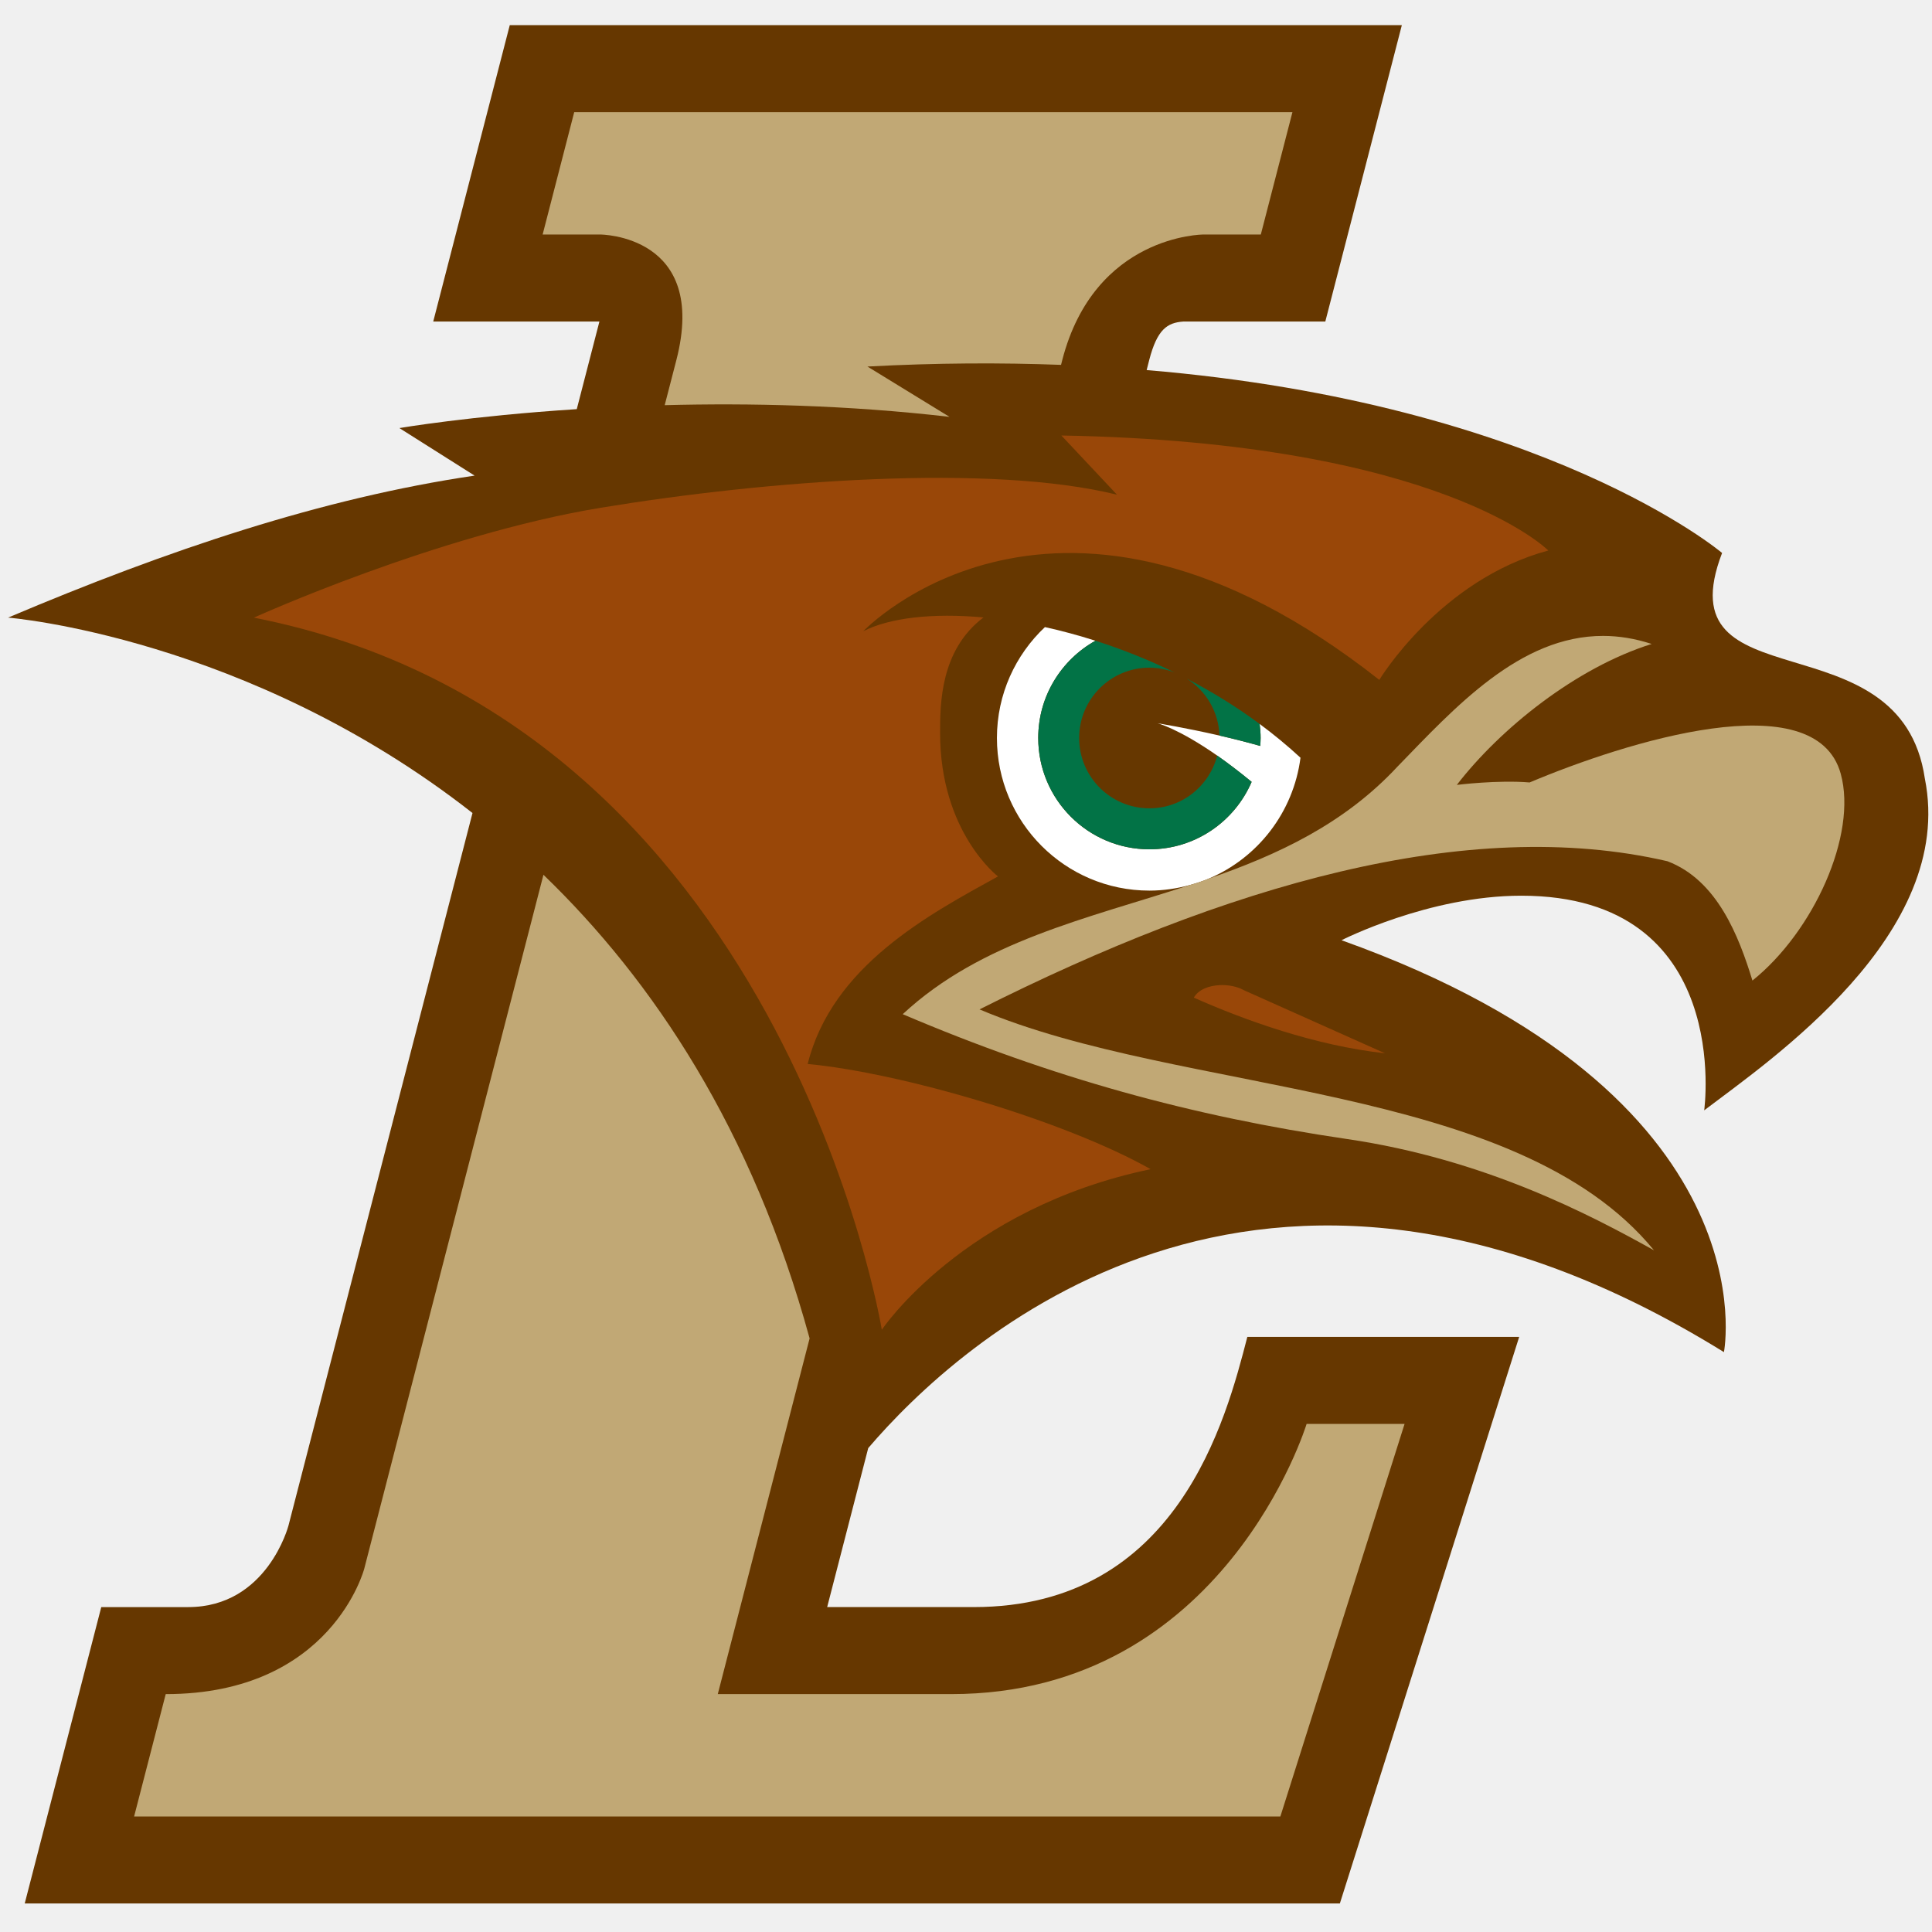
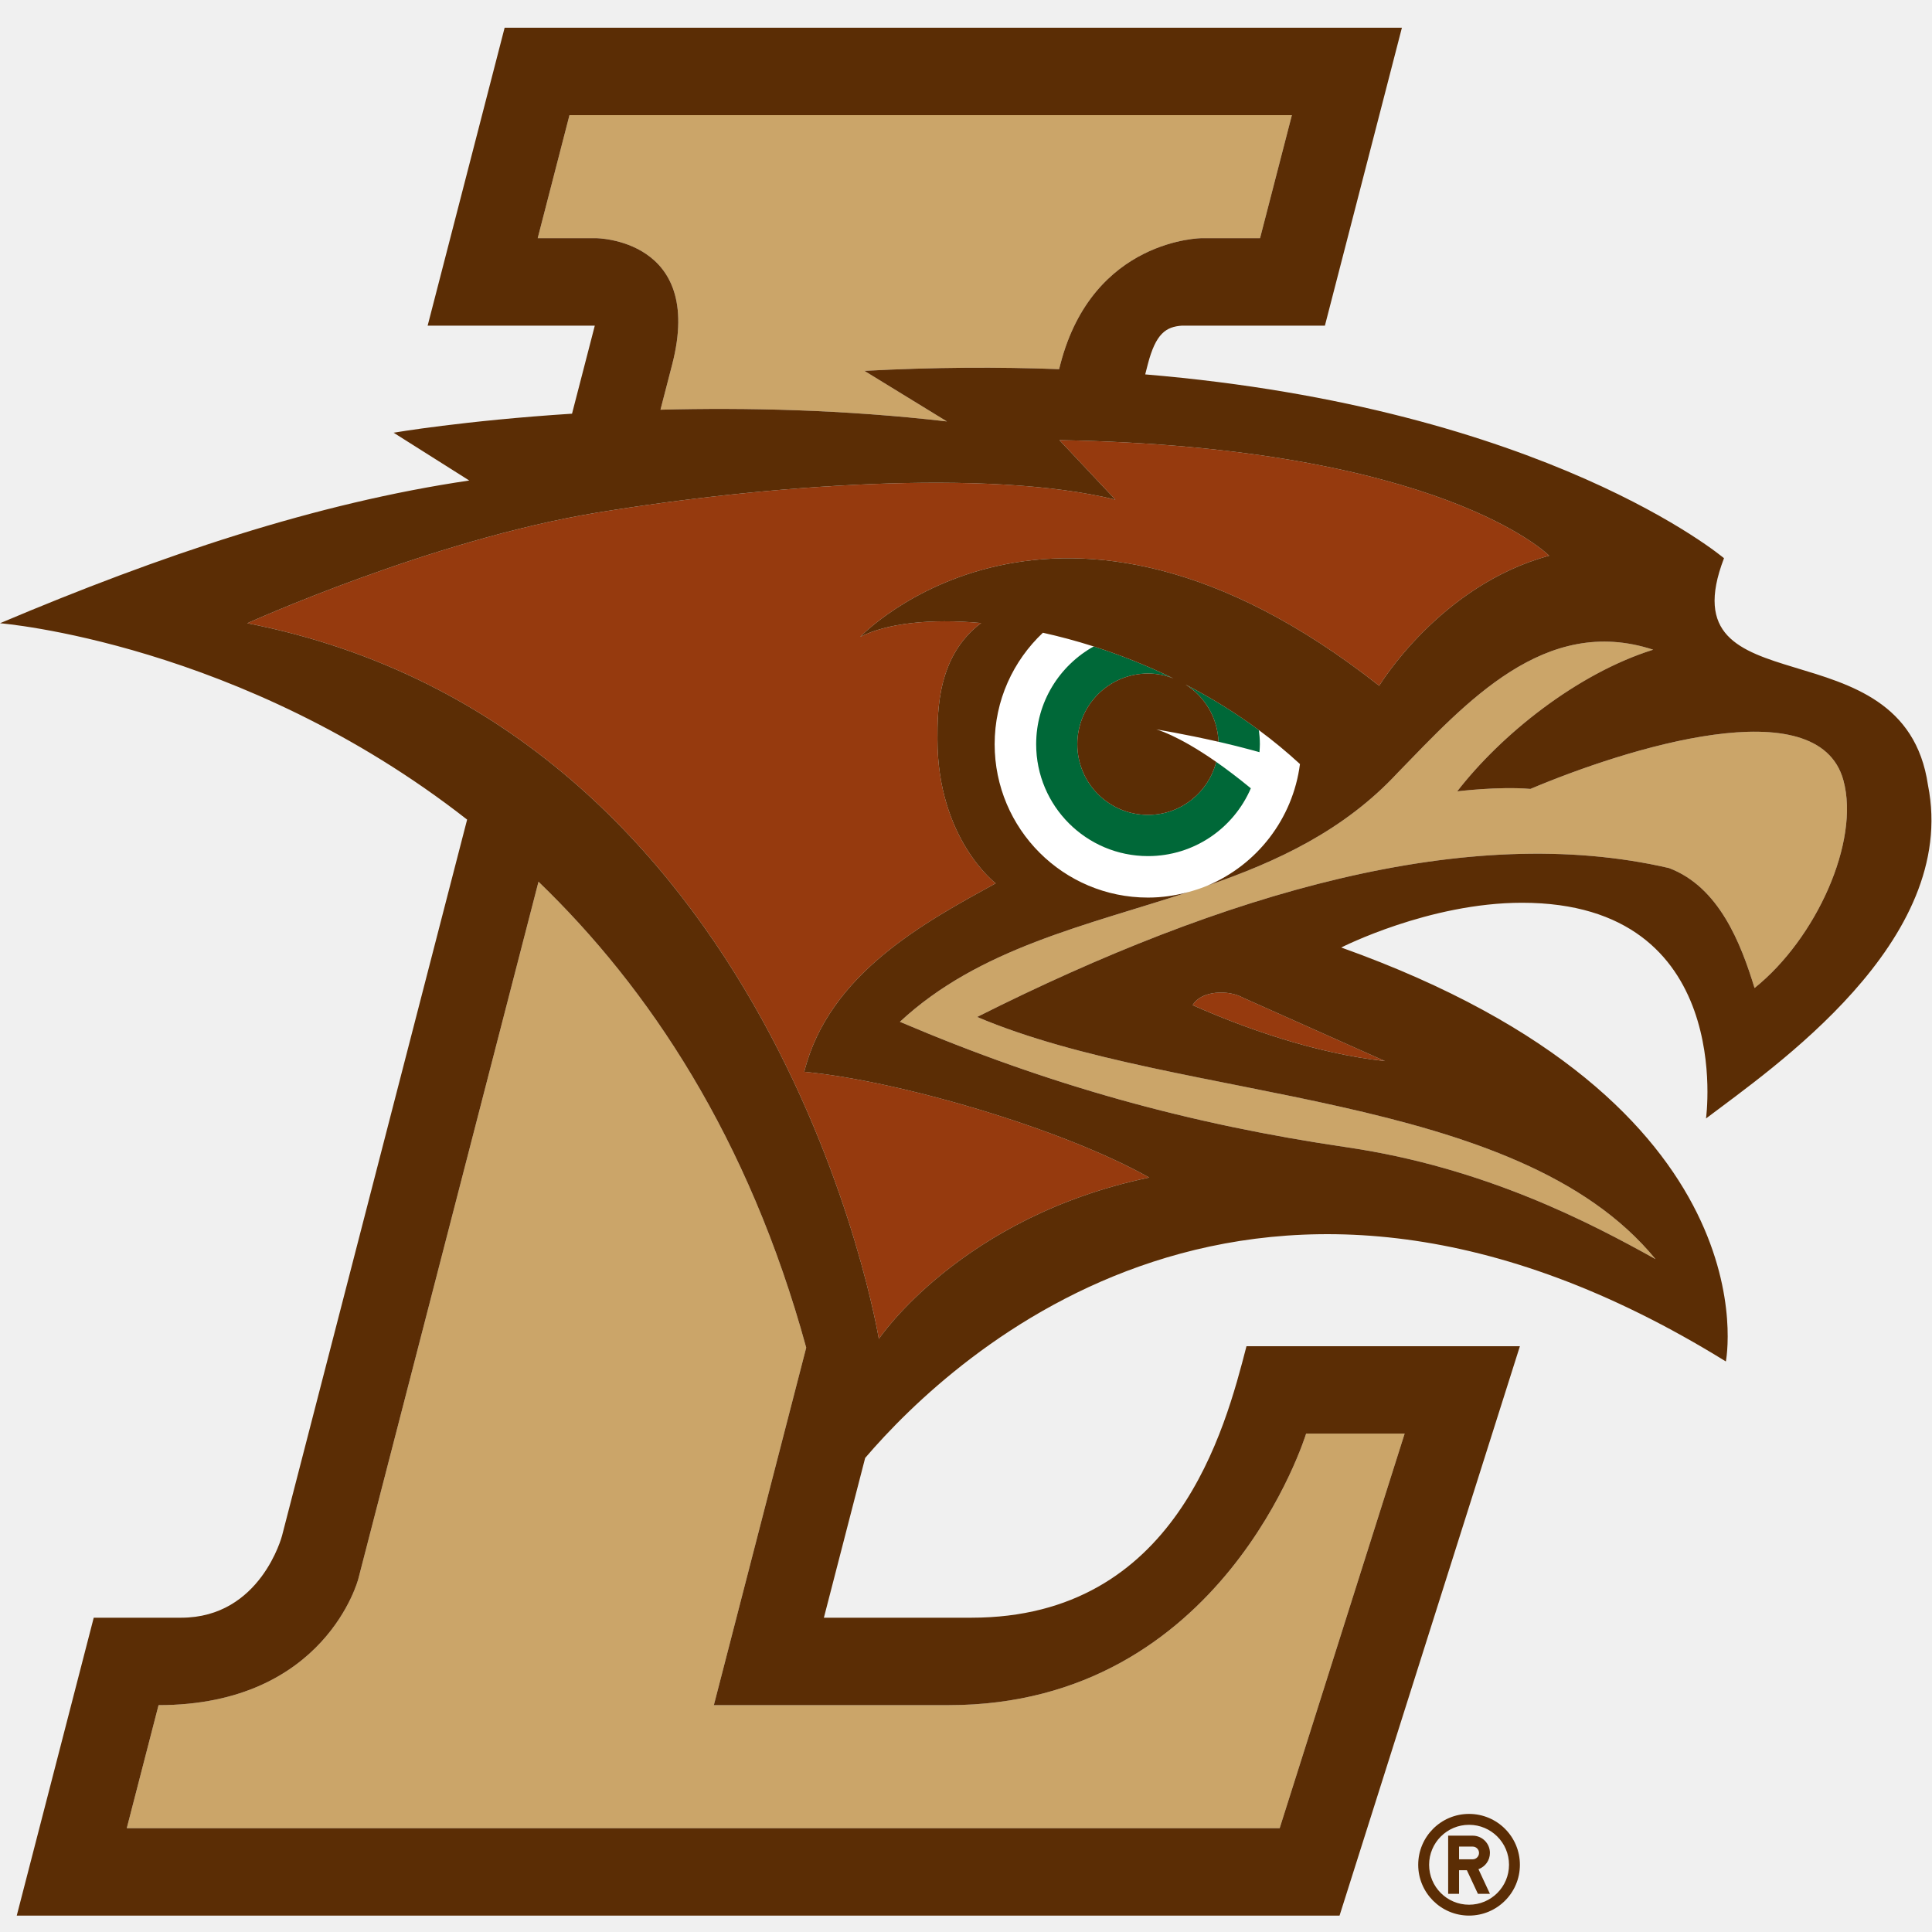
- <svg xmlns="http://www.w3.org/2000/svg" width="250px" height="250px" viewBox="0 0 250 250" version="1.1">
-   <defs />
-   <g id="Page-1" stroke="none" stroke-width="1" fill="none" fill-rule="evenodd">
-     <g id="LEHIGH" fill-rule="nonzero">
-       <g id="Group-2" transform="translate(1, 3)">
-         <path d="M248.078,97.767 C244.968,76.468 214.208,88.419 221.837,68.554 C221.837,68.554 199.031,49.215 147.376,44.887 L147.706,43.597 C148.737,39.606 150.053,38.757 152.104,38.609 L170.494,38.609 L180.398,0.252 L64.964,0.252 L55.06,38.606 L76.564,38.606 L73.634,49.943 C59.719,50.842 50.68,52.392 50.68,52.392 L60.413,58.544 C40.745,61.441 20.746,68.149 0.044,76.919 C0.044,76.919 31.016,79.382 60.141,102.204 L36.33,194.405 C36.33,194.405 33.586,204.957 23.352,204.957 L12.104,204.957 L2.2,243.307 L172.378,243.307 L195.581,169.996 L160.404,169.996 C157.651,180.652 151.378,204.955 125.016,204.955 L106.035,204.955 L111.349,184.382 C122.84,170.938 161.74,134.609 222.076,171.963 C222.076,171.963 228.637,138.695 172.592,118.665 C172.592,118.665 183.876,112.903 195.854,112.903 C223.396,112.903 219.521,140.678 219.521,140.678 C227.96,134.256 252.096,117.89 248.077,97.759 L248.078,97.767 Z" id="Shape" fill="#663700" />
-         <path d="M161.998,90.679 C162.074,91.274 162.124,91.879 162.124,92.496 C162.124,92.843 162.097,93.182 162.074,93.525 C160.294,93.019 158.488,92.568 156.797,92.18 C152.372,91.166 148.781,90.588 148.781,90.588 C148.781,90.588 151.453,91.247 156.509,94.774 C157.829,95.698 159.317,96.821 160.962,98.173 C158.758,103.301 153.671,106.9 147.735,106.9 C139.791,106.9 133.346,100.451 133.346,92.496 C133.346,87.08 136.339,82.372 140.75,79.91 C138.538,79.206 136.347,78.616 134.212,78.146 C130.395,81.744 128.002,86.836 128.002,92.496 C128.002,103.404 136.839,112.244 147.735,112.244 C149.542,112.244 151.287,111.979 152.949,111.528 C153.783,111.297 154.603,111.035 155.392,110.702 C161.737,108.028 166.369,102.125 167.283,95.049 C165.59,93.489 163.823,92.027 161.998,90.679 L161.998,90.679 Z" id="Shape" fill="#FFFFFF" />
-         <g id="Group" transform="translate(16.07332, 11.43324)">
-           <path d="M57.231,0.075 L53.144,15.912 L60.589,15.912 C60.589,15.912 74.639,15.926 70.448,32.162 L68.939,37.996 C79.885,37.708 92.598,37.979 105.792,39.508 L95.173,32.997 C104.114,32.519 112.442,32.487 120.225,32.781 L120.382,32.163 C124.578,15.927 138.633,15.914 138.633,15.914 L146.076,15.914 L150.168,0.077 L57.229,0.077 L57.231,0.075 Z M190.39,67.853 C179.578,67.83 171.168,77.14 163.765,84.761 C156.875,92.18 148.282,96.172 139.318,99.269 C138.529,99.603 137.71,99.865 136.876,100.095 C123.663,104.424 109.901,107.342 99.739,116.802 C118.999,125.009 137.088,129.998 157.262,132.961 C175.035,135.573 188.608,142.707 196.953,147.356 C179.059,125.498 135.865,127.301 109.678,116.181 C141.438,100.203 172.782,91.004 198.692,97.01 C205.14,99.459 207.934,106.719 209.691,112.451 C217.574,106.142 223.292,93.613 221.12,85.7 C217.862,73.83 193.253,81.591 180.856,86.817 C176.723,86.471 171.438,87.133 171.438,87.133 C177.039,79.877 186.818,71.977 196.651,68.896 C194.475,68.182 192.39,67.857 190.388,67.853 L190.39,67.853 Z M53.248,98.765 L30.066,188.535 C30.066,188.535 25.87,204.784 4.371,204.784 L0.279,220.622 L148.604,220.622 L164.677,169.823 L152.001,169.823 C151.999,169.823 141.365,204.782 106.036,204.782 L75.807,204.782 L87.69,158.755 C80.282,131.688 67.431,112.446 53.25,98.764 L53.248,98.765 Z" id="Shape" fill="#C1A875" />
-           <path d="M120.267,41.917 L127.463,49.579 C111.092,45.553 82.36,47.699 60.692,51.266 C39.409,54.774 15.782,65.489 15.782,65.489 C84.18,78.933 97.033,157.637 97.033,157.637 C97.033,157.637 107.541,141.925 131.816,136.856 C120.582,130.525 99.453,124.369 87.439,123.246 C90.602,110.557 103.102,103.918 112.065,98.976 C112.065,98.976 104.575,93.265 104.575,80.427 C104.575,76.67 104.585,69.69 110.191,65.464 C103.589,64.855 98.029,65.514 94.636,67.246 C94.636,67.246 119.79,40.728 161.407,73.544 C161.407,73.544 169.221,60.589 183.276,56.801 C183.276,56.801 169.469,42.799 120.27,41.92 L120.267,41.917 Z M140.815,113.04 C139.387,113.092 138.007,113.6 137.409,114.66 C143.92,117.56 153.127,120.874 162.144,121.862 L143.89,113.7 C143.066,113.233 141.927,112.998 140.816,113.038 L140.815,113.04 Z" id="Shape" fill="#994708" />
-           <path d="M145.925,79.246 C142.901,77 139.724,75.056 136.493,73.378 C138.962,74.939 140.616,77.636 140.724,80.747 C142.414,81.135 144.221,81.585 146.001,82.092 C146.024,81.748 146.051,81.41 146.051,81.063 C146.051,80.446 146.001,79.841 145.925,79.246 L145.925,79.246 Z M131.662,90.163 C126.637,90.163 122.568,86.091 122.568,81.062 C122.568,76.039 126.637,71.962 131.662,71.962 C132.816,71.962 133.91,72.196 134.929,72.589 C131.523,70.925 128.071,69.559 124.677,68.476 C120.266,70.938 117.273,75.647 117.273,81.062 C117.273,89.018 123.717,95.466 131.662,95.466 C137.597,95.466 142.685,91.868 144.889,86.74 C143.244,85.387 141.757,84.264 140.437,83.34 C139.422,87.259 135.898,90.163 131.662,90.163 L131.662,90.163 Z" id="Shape" fill="#027346" />
+ <svg xmlns="http://www.w3.org/2000/svg" width="200px" height="200px" viewBox="0 0 200 200" version="1.1">
+   <g id="lehigh" stroke="none" stroke-width="1" fill="none" fill-rule="evenodd">
+     <g id="lehigh_BGL" transform="translate(0, -0)">
+       <g id="lehigh" transform="translate(0, 2)">
+         <g id="g10" transform="translate(100, 98.33044) scale(-1, 1) rotate(-180) translate(-100, -98.33044) translate(0, 0.359424)" fill-rule="nonzero">
+           <g id="g12">
+             <path d="M130.319,122.722 C130.38,122.244 130.421,121.759 130.421,121.261 C130.421,120.982 130.398,120.71 130.38,120.436 C128.948,120.839 127.495,121.202 126.136,121.514 C122.573,122.33 119.683,122.795 119.683,122.795 C119.683,122.795 121.834,122.267 125.902,119.43 C126.965,118.686 128.162,117.784 129.485,116.696 C127.712,112.572 123.618,109.68 118.842,109.68 C112.449,109.68 107.264,114.865 107.264,121.261 C107.264,125.616 109.673,129.401 113.222,131.382 C111.441,131.948 109.68,132.422 107.96,132.801 C104.889,129.904 102.965,125.811 102.965,121.261 C102.965,112.49 110.074,105.383 118.842,105.383 C120.297,105.383 121.7,105.596 123.038,105.959 C123.708,106.144 124.368,106.353 125.002,106.623 C130.108,108.773 133.837,113.519 134.573,119.208 C133.209,120.463 131.788,121.637 130.319,122.722" id="path14" fill="#FFFFFF" />
+             <path d="M145.408,49.894 L135.208,49.894 C135.208,49.894 126.65,21.786 98.222,21.786 L73.898,21.786 L83.459,58.794 C77.499,80.554 67.157,96.028 55.746,107.028 L37.091,34.848 C37.091,34.848 33.715,21.786 16.414,21.786 L13.123,9.049 L132.472,9.049 L145.408,49.894" id="path16" fill="#CBA569" />
+             <path d="M69.587,160.58 L68.372,155.889 C77.18,156.12 87.41,155.903 98.024,154.674 L89.483,159.91 C96.676,160.294 103.378,160.322 109.639,160.086 L109.766,160.58 C113.143,173.634 124.452,173.648 124.452,173.648 L130.441,173.648 L133.734,186.379 L58.952,186.379 L55.663,173.648 L61.653,173.648 C61.653,173.648 72.959,173.634 69.587,160.58" id="path18" fill="#CBA569" />
+             <path d="M123.038,105.959 C112.406,102.478 101.333,100.132 93.157,92.525 C108.653,85.925 123.208,81.914 139.443,79.534 C153.743,77.433 164.664,71.698 171.379,67.958 C156.981,85.536 122.226,84.085 101.155,93.026 C126.711,105.873 151.93,113.27 172.779,108.438 C177.969,106.471 180.218,100.633 181.631,96.023 C187.972,101.095 192.573,111.171 190.826,117.535 C188.203,127.076 168.403,120.837 158.428,116.633 C155.103,116.914 150.849,116.379 150.849,116.379 C155.357,122.214 163.225,128.567 171.136,131.044 C159.932,134.722 151.735,125.551 144.673,118.288 C139.13,112.322 132.216,109.114 125.002,106.623 C124.368,106.353 123.708,106.144 123.038,105.959" id="path20" fill="#CBA569" />
+             <path d="M123.466,94.247 C128.705,91.917 136.114,89.252 143.368,88.457 L128.68,95.017 C127.164,95.874 124.322,95.763 123.466,94.247" id="path22" fill="#963A0E" />
+             <path d="M109.673,152.739 L115.463,146.58 C102.29,149.816 79.17,148.089 61.736,145.222 C44.611,142.401 25.6,133.784 25.6,133.784 C80.636,122.976 90.977,59.695 90.977,59.695 C90.977,59.695 99.432,72.328 118.965,76.402 C109.928,81.494 92.923,86.444 83.257,87.348 C85.803,97.551 95.86,102.888 103.074,106.861 C103.074,106.861 97.046,111.452 97.046,121.777 C97.046,124.796 97.054,130.409 101.565,133.806 C96.253,134.296 91.779,133.766 89.048,132.374 C89.048,132.374 109.288,153.696 142.774,127.309 C142.774,127.309 149.061,137.727 160.372,140.773 C160.372,140.773 149.26,152.032 109.673,152.739" id="path24" fill="#963A0E" />
+             <path d="M118.842,113.946 C114.799,113.946 111.525,117.217 111.525,121.261 C111.525,125.299 114.799,128.579 118.842,128.579 C119.772,128.579 120.652,128.39 121.472,128.073 C118.729,129.412 115.953,130.511 113.222,131.382 C109.673,129.401 107.264,125.616 107.264,121.261 C107.264,114.865 112.449,109.68 118.842,109.68 C123.618,109.68 127.712,112.572 129.485,116.696 C128.162,117.784 126.965,118.686 125.902,119.43 C125.089,116.279 122.251,113.946 118.842,113.946" id="path26" fill="#006838" />
+             <path d="M130.319,122.722 C127.885,124.529 125.329,126.092 122.729,127.438 C124.717,126.185 126.047,124.016 126.136,121.514 C127.495,121.202 128.948,120.839 130.38,120.436 C130.398,120.71 130.421,120.982 130.421,121.261 C130.421,121.759 130.38,122.244 130.319,122.722" id="path28" fill="#006838" />
+             <path d="M61.736,145.222 C79.17,148.089 102.29,149.816 115.463,146.58 L109.673,152.739 C149.26,152.032 160.372,140.773 160.372,140.773 C149.061,137.727 142.774,127.309 142.774,127.309 C109.288,153.696 89.048,132.374 89.048,132.374 C91.779,133.766 96.253,134.296 101.565,133.806 C97.054,130.409 97.046,124.796 97.046,121.777 C97.046,111.452 103.074,106.861 103.074,106.861 C95.86,102.888 85.803,97.551 83.257,87.348 C92.923,86.444 109.928,81.494 118.965,76.402 C99.432,72.328 90.977,59.695 90.977,59.695 C90.977,59.695 80.636,122.976 25.6,133.784 C25.6,133.784 44.611,142.401 61.736,145.222 Z M55.663,173.648 L58.952,186.379 L133.734,186.379 L130.441,173.648 L124.452,173.648 C124.452,173.648 113.143,173.634 109.766,160.58 L109.639,160.086 C103.378,160.322 96.676,160.294 89.483,159.91 L98.024,154.674 C87.41,155.903 77.18,156.12 68.372,155.889 L69.587,160.58 C72.959,173.634 61.653,173.648 61.653,173.648 L55.663,173.648 Z M171.136,131.044 C163.225,128.567 155.357,122.214 150.849,116.379 C150.849,116.379 155.103,116.914 158.428,116.633 C168.403,120.837 188.203,127.076 190.826,117.535 C192.573,111.171 187.972,101.095 181.631,96.023 C180.218,100.633 177.969,106.471 172.779,108.438 C151.93,113.27 126.711,105.873 101.155,93.026 C122.226,84.085 156.981,85.536 171.379,67.958 C164.664,71.698 153.743,77.433 139.443,79.534 C123.208,81.914 108.653,85.925 93.157,92.525 C101.333,100.132 112.406,102.478 123.038,105.959 C121.7,105.596 120.297,105.383 118.842,105.383 C110.074,105.383 102.965,112.49 102.965,121.261 C102.965,125.811 104.889,129.904 107.96,132.801 C109.68,132.422 111.441,131.948 113.222,131.382 C115.953,130.511 118.729,129.412 121.472,128.073 C120.652,128.39 119.772,128.579 118.842,128.579 C114.799,128.579 111.525,125.299 111.525,121.261 C111.525,117.217 114.799,113.946 118.842,113.946 C122.251,113.946 125.089,116.279 125.902,119.43 C121.834,122.267 119.683,122.795 119.683,122.795 C119.683,122.795 122.573,122.33 126.136,121.514 C126.047,124.016 124.717,126.185 122.729,127.438 C125.329,126.092 127.885,124.529 130.319,122.722 C131.788,121.637 133.209,120.463 134.573,119.208 C133.837,113.519 130.108,108.773 125.002,106.623 C132.216,109.114 139.13,112.322 144.673,118.288 C151.735,125.551 159.932,134.722 171.136,131.044 L171.136,131.044 Z M143.368,88.457 C136.114,89.252 128.705,91.917 123.466,94.247 C124.322,95.763 127.164,95.874 128.68,95.017 L143.368,88.457 Z M98.222,21.786 C126.65,21.786 135.208,49.894 135.208,49.894 L145.408,49.894 L132.472,9.049 L13.123,9.049 L16.414,21.786 C33.715,21.786 37.091,34.848 37.091,34.848 L55.746,107.028 C67.157,96.028 77.499,80.554 83.459,58.794 L73.898,21.786 L98.222,21.786 Z M48.356,113.456 L29.196,39.322 C29.196,39.322 26.989,30.837 18.753,30.837 L9.703,30.837 L1.734,0 L138.67,0 L157.34,58.943 L129.036,58.943 C126.82,50.376 121.773,30.837 100.561,30.837 L85.288,30.837 L89.562,47.376 C98.809,58.186 130.112,87.398 178.66,57.363 C178.66,57.363 183.941,84.112 138.844,100.216 C138.844,100.216 147.923,104.848 157.561,104.848 C179.723,104.848 176.605,82.517 176.605,82.517 C183.397,87.679 202.817,100.839 199.583,117.027 C197.081,134.151 172.331,124.542 178.468,140.515 C178.468,140.515 160.118,156.064 118.552,159.544 L118.817,160.58 C119.647,163.79 120.706,164.474 122.355,164.591 L137.154,164.591 L145.124,195.431 L52.239,195.431 L44.27,164.591 L61.573,164.591 L59.216,155.477 C48.02,154.756 40.745,153.507 40.745,153.507 L48.577,148.56 C32.75,146.23 16.658,140.834 0,133.784 C0,133.784 24.922,131.806 48.356,113.456 L48.356,113.456 Z" id="path30" fill="#5B2D05" />
+             <path d="M156.213,5.26 C156.213,2.98 154.359,1.126 152.075,1.126 C149.791,1.126 147.941,2.98 147.941,5.26 C147.941,7.544 149.791,9.398 152.075,9.398 C154.359,9.398 156.213,7.544 156.213,5.26 Z M146.813,5.26 C146.813,2.356 149.17,0 152.075,0 C154.983,0 157.34,2.356 157.34,5.26 C157.34,8.17 154.983,10.526 152.075,10.526 C149.17,10.526 146.813,8.17 146.813,5.26 L146.813,5.26 Z" id="path32" fill="#5B2D05" />
+             <path d="M151.041,7.143 L152.451,7.143 C152.814,7.143 153.108,6.851 153.108,6.488 C153.108,6.121 152.814,5.827 152.451,5.827 L151.041,5.827 L151.041,7.143 Z M149.913,2.255 L151.041,2.255 L151.041,4.697 L151.85,4.697 L152.993,2.255 L154.237,2.255 L153.049,4.805 C153.743,5.052 154.237,5.709 154.237,6.488 C154.237,7.47 153.439,8.274 152.451,8.274 L149.913,8.274 L149.913,2.255 L149.913,2.255 Z" id="path34" fill="#5B2D05" />
+           </g>
        </g>
      </g>
    </g>
  </g>
</svg>
